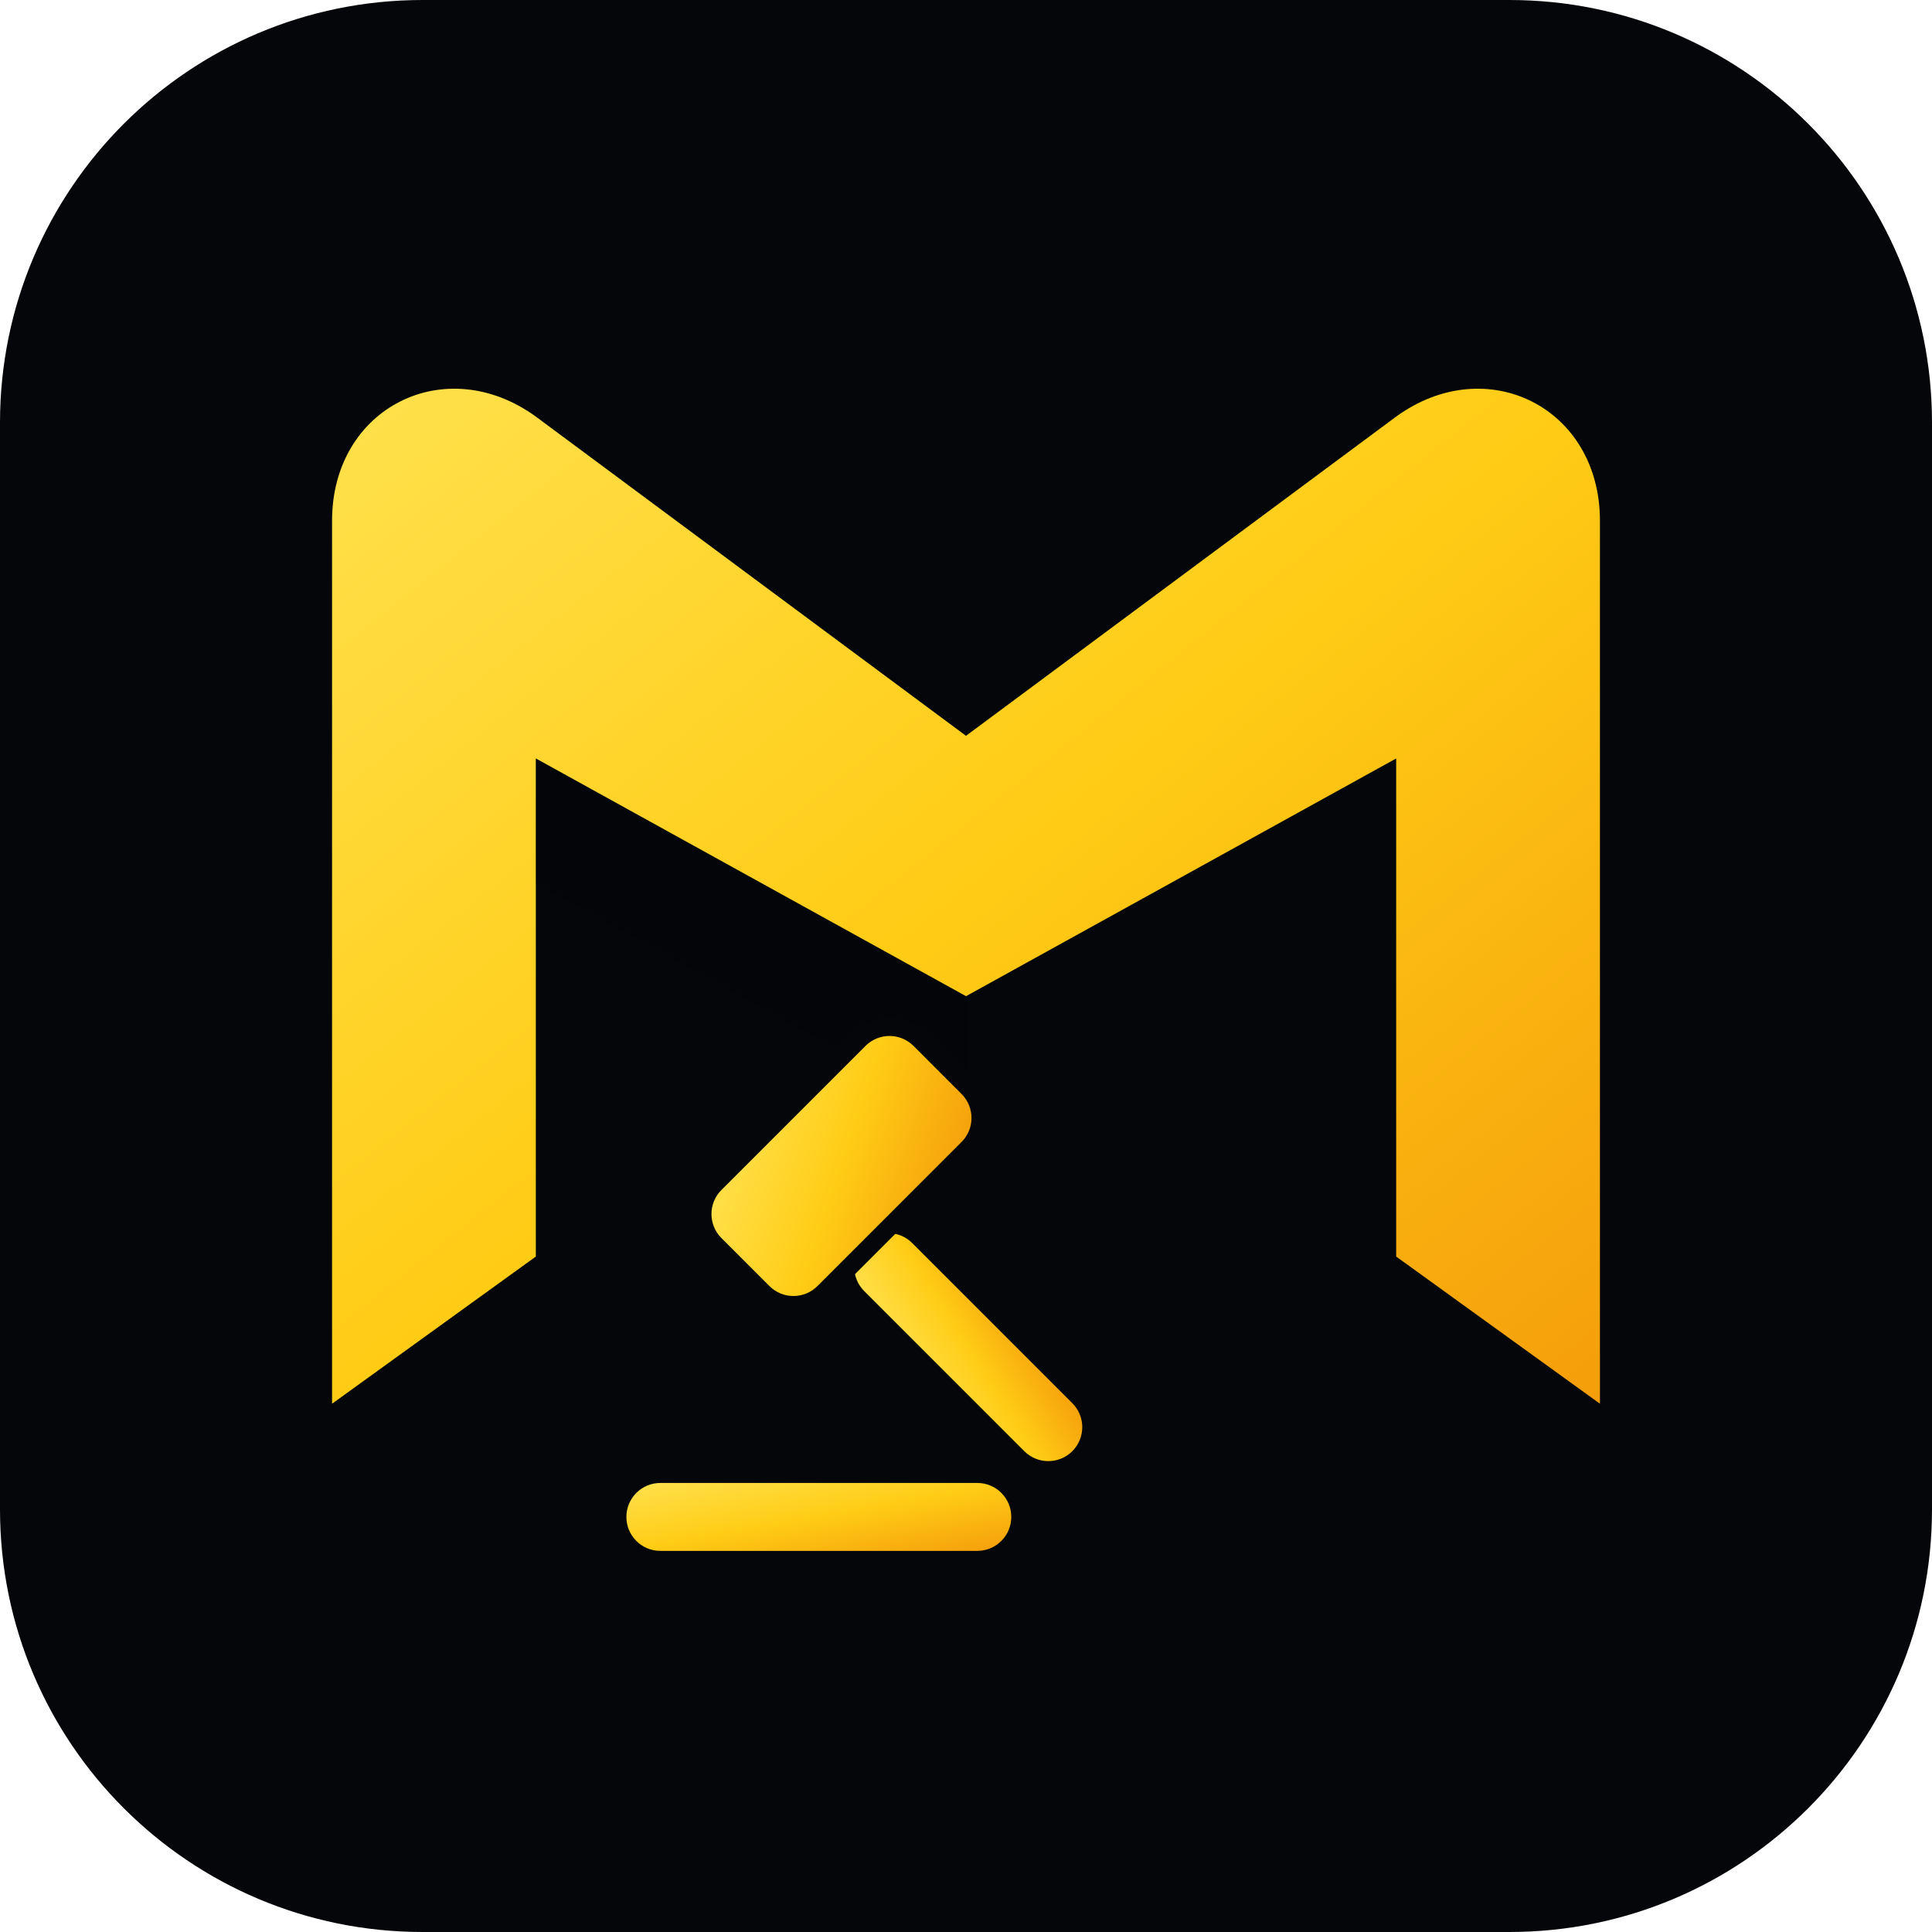
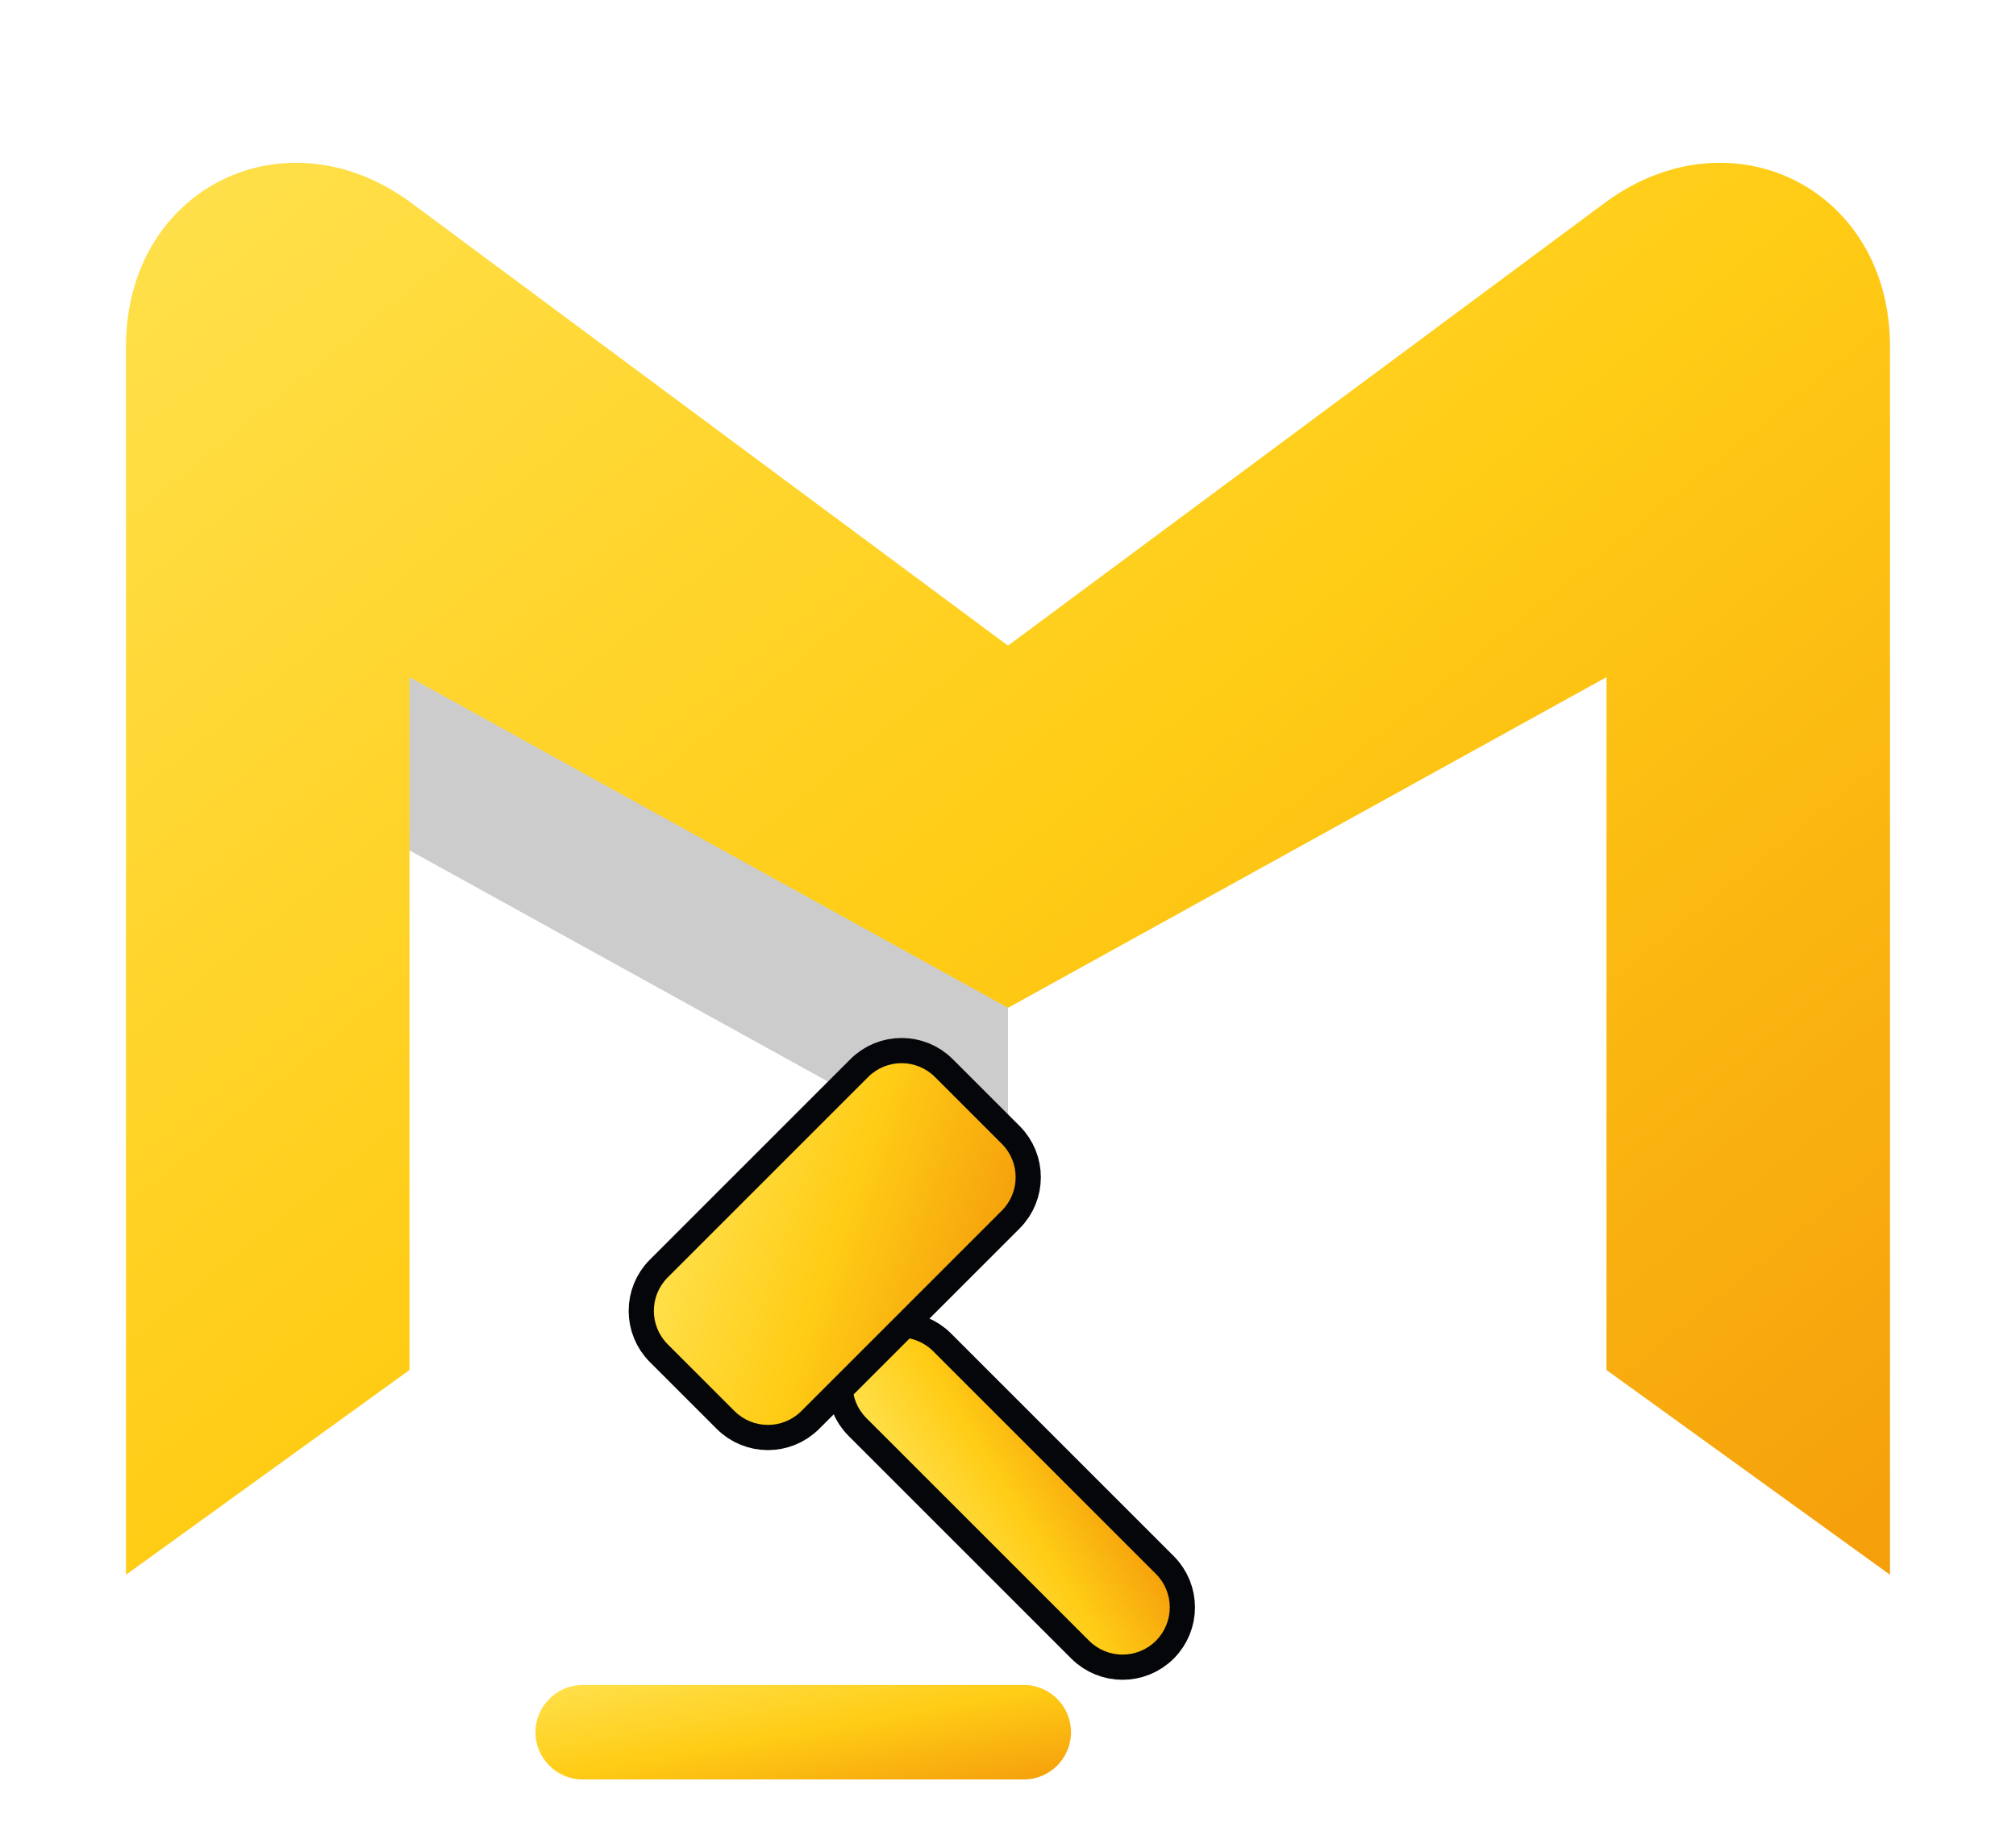
- <svg xmlns="http://www.w3.org/2000/svg" viewBox="0 0 64 64">
+ <svg xmlns="http://www.w3.org/2000/svg" viewBox="0 0 64 58" fill="none">
  <defs>
    <linearGradient id="mb-gold" x1="0" y1="0" x2="1" y2="1">
      <stop offset="0" stop-color="#FFE14D" />
      <stop offset="0.5" stop-color="#FFCC15" />
      <stop offset="1" stop-color="#F59E0B" />
    </linearGradient>
  </defs>
-   <rect width="64" height="64" rx="14" fill="#05060a" />
-   <g transform="translate(8 9) scale(0.75)">
-     <path fill="url(#mb-gold)" d="M4 50V11c0-5 5-7.5 9-4.6L32 20.5 51 6.4C55 3.5 60 6 60 11v39l-9-6.5V21.5L32 32 13 21.5v22Z" />
-     <path fill="#000" fill-opacity=".2" d="M13 21.5 32 32v5.5L13 27Z" />
-     <g fill="url(#mb-gold)" stroke="#05060a" stroke-width="1.6" paint-order="stroke">
-       <rect x="30.6" y="41" width="3" height="13" rx="1.5" transform="rotate(-45 32.1 47.5)" />
-       <rect x="20.5" y="36.5" width="12" height="6" rx="1.5" transform="rotate(-45 26.5 39.5)" />
-     </g>
-     <rect x="17" y="53.5" width="17" height="3" rx="1.5" fill="url(#mb-gold)" />
+   <path fill="url(#mb-gold)" d="M4 50V11c0-5 5-7.5 9-4.6L32 20.5 51 6.4C55 3.5 60 6 60 11v39l-9-6.5V21.5L32 32 13 21.5v22Z" />
+   <path fill="#000" fill-opacity=".2" d="M13 21.5 32 32v5.5L13 27Z" />
+   <g fill="url(#mb-gold)" stroke="#05060a" stroke-width="1.6" paint-order="stroke">
+     <rect x="30.6" y="41" width="3" height="13" rx="1.5" transform="rotate(-45 32.1 47.5)" />
+     <rect x="20.5" y="36.5" width="12" height="6" rx="1.5" transform="rotate(-45 26.5 39.5)" />
  </g>
+   <rect x="17" y="53.5" width="17" height="3" rx="1.5" fill="url(#mb-gold)" />
</svg>
